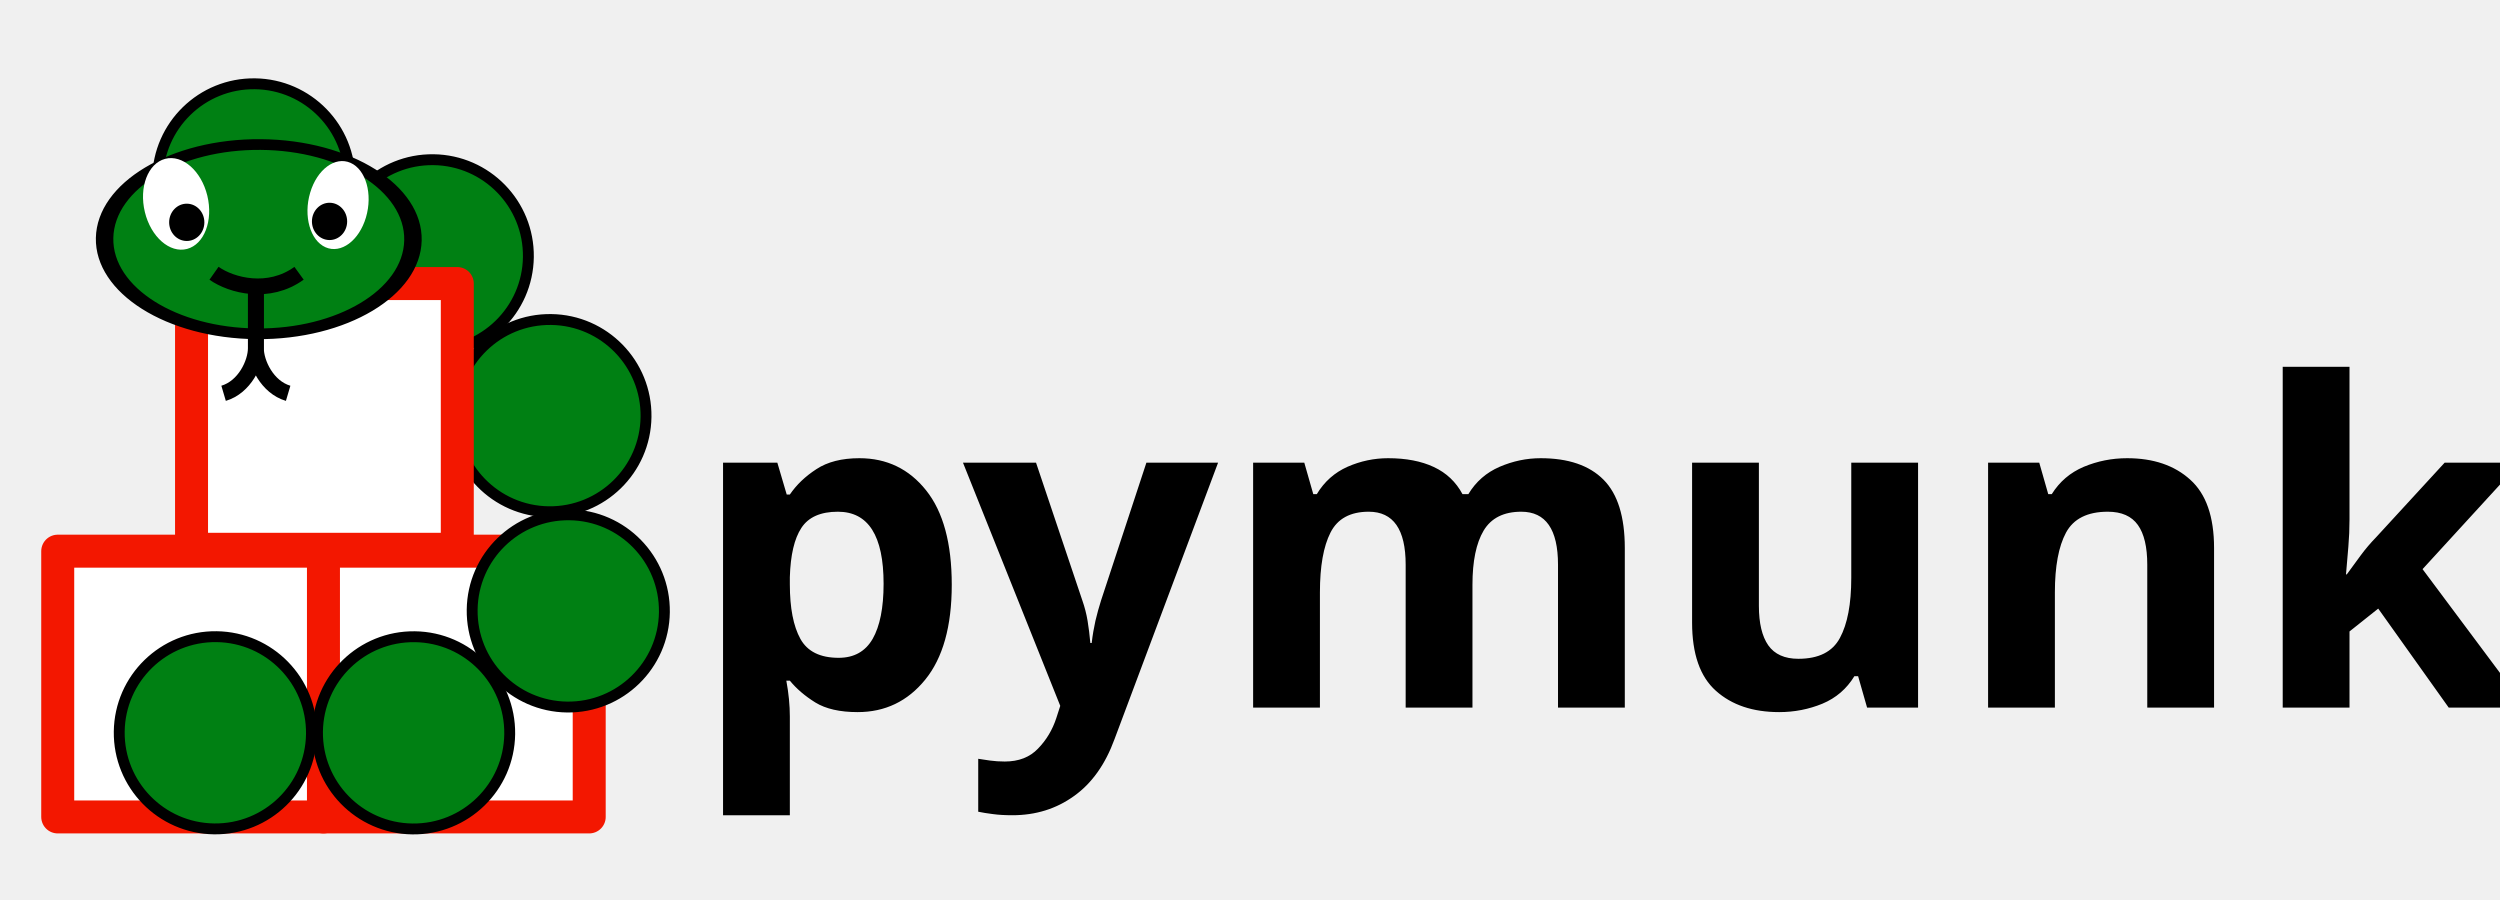
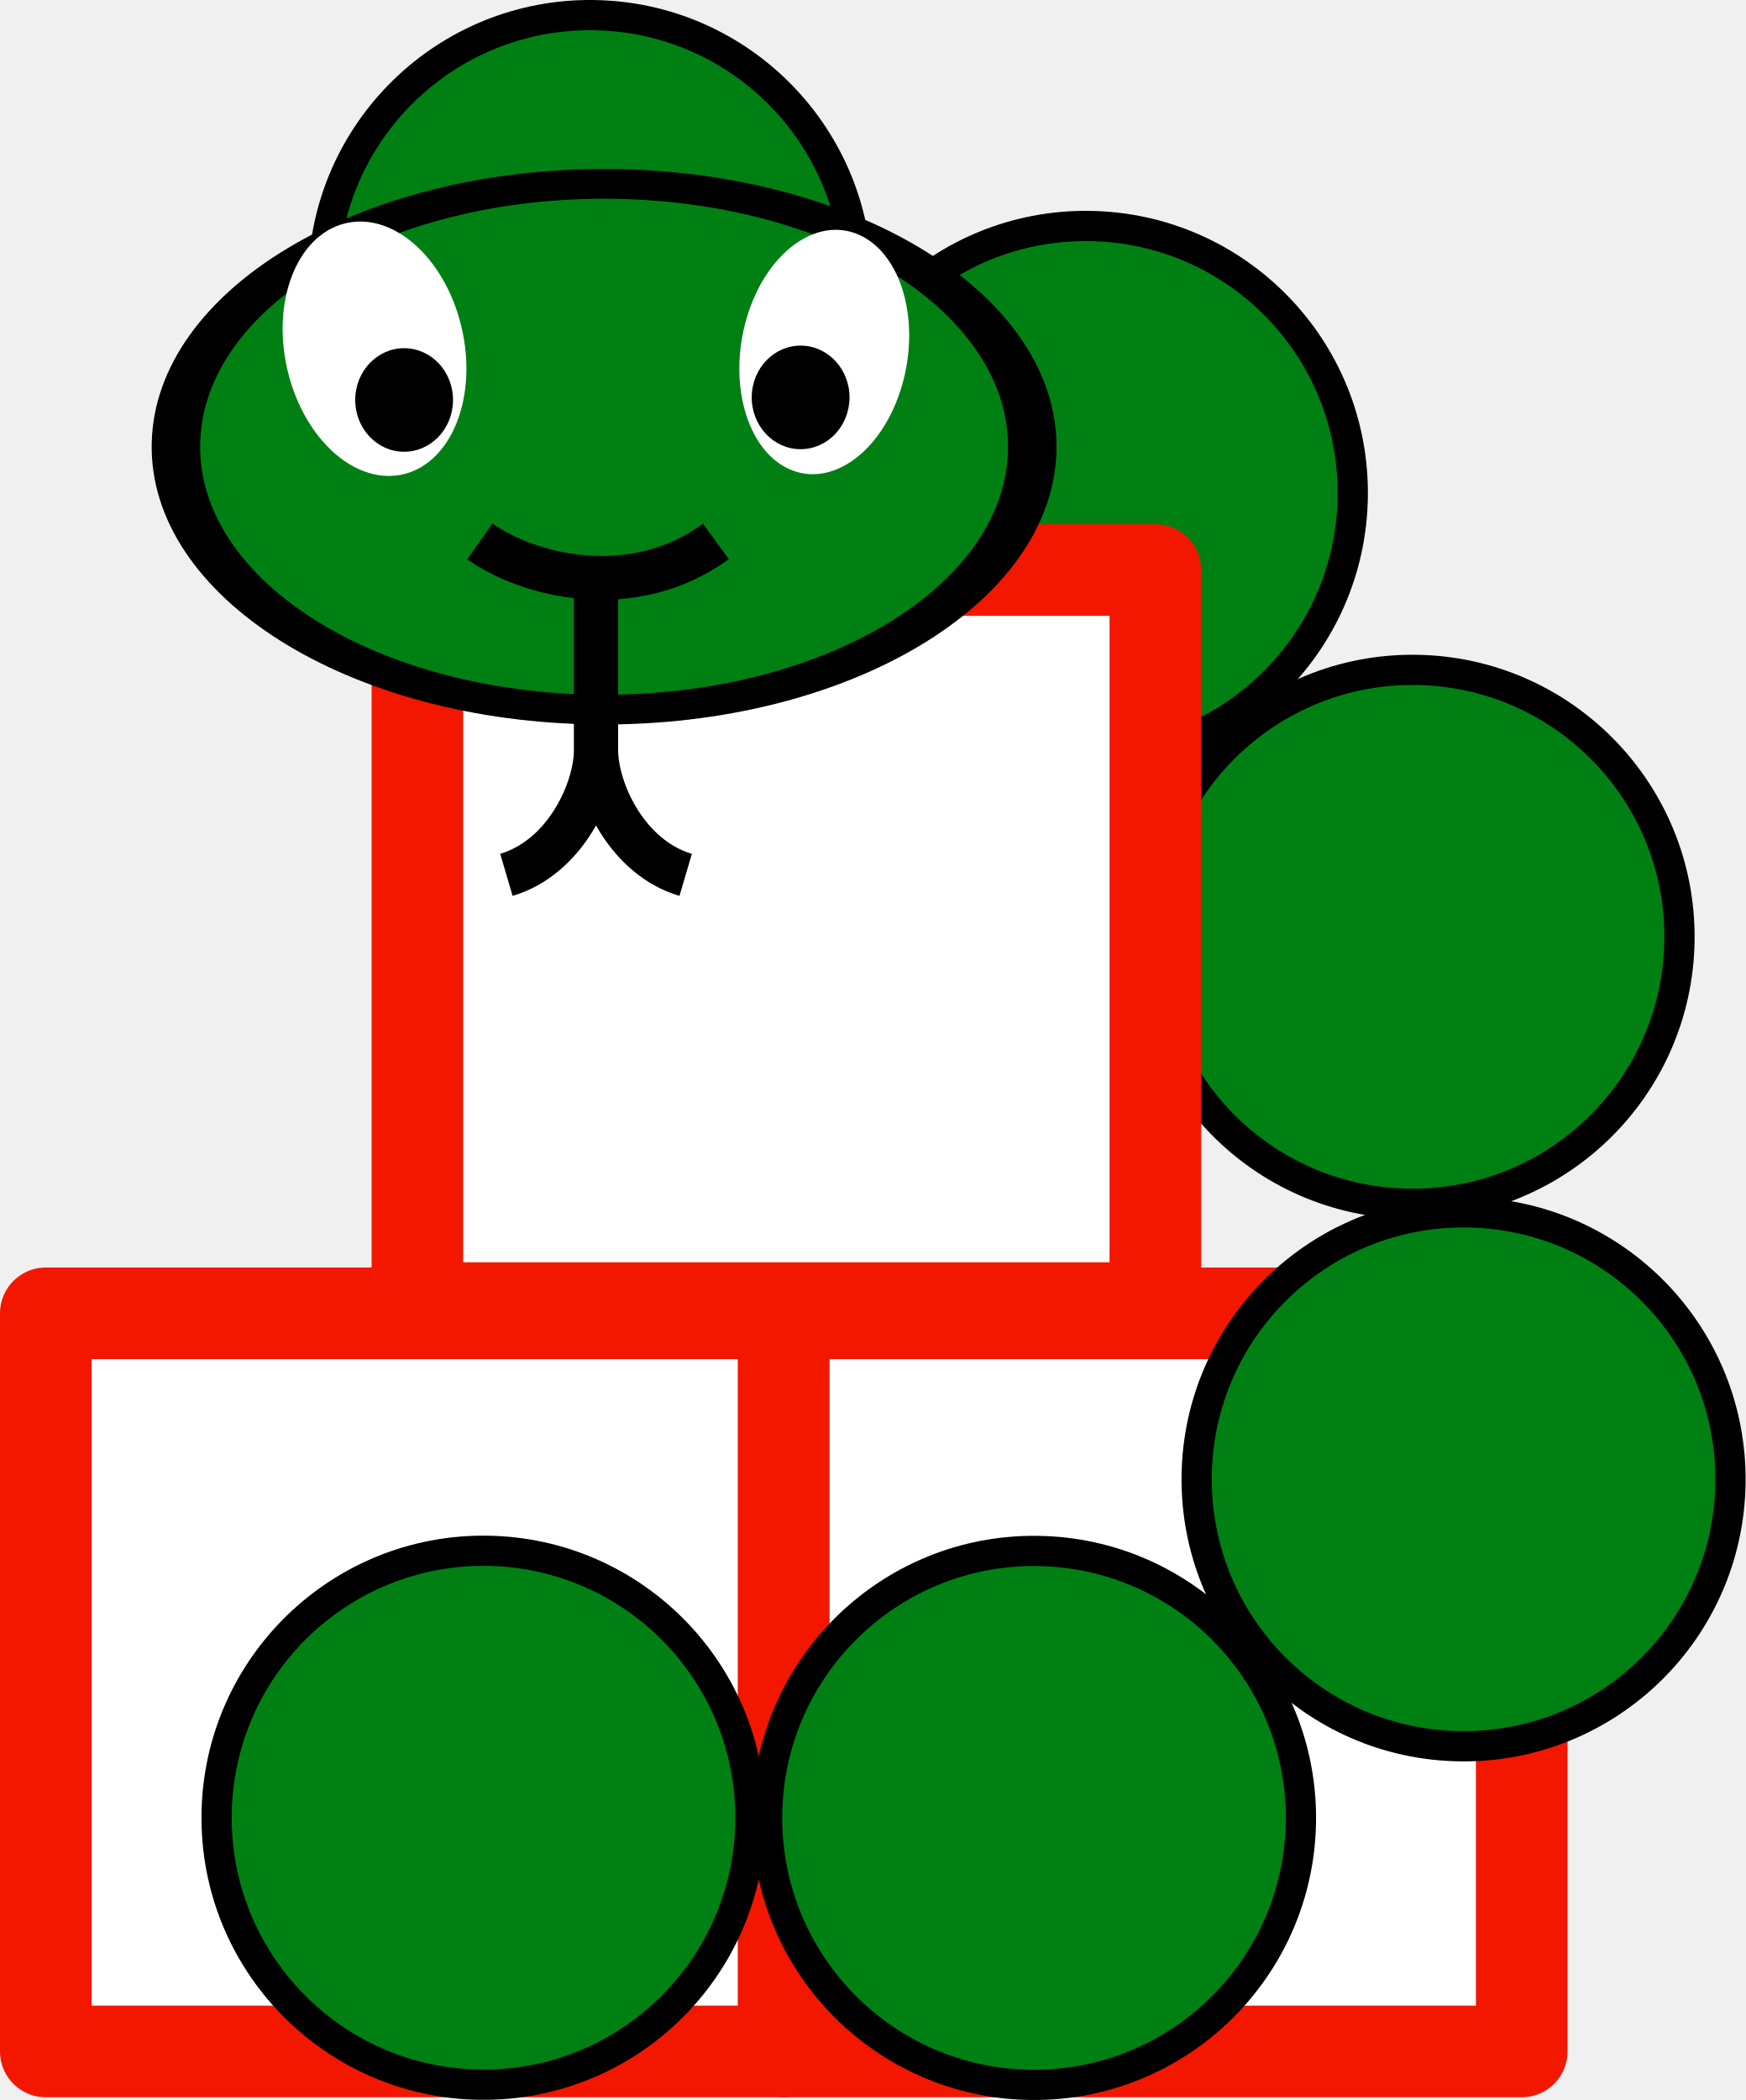
- <svg xmlns="http://www.w3.org/2000/svg" width="200" height="72" id="svg2" version="1.0">
+ <svg xmlns="http://www.w3.org/2000/svg" width="50.289" height="60.486" id="svg2" version="1.0">
  <defs id="defs4">
    </defs>
-   <g id="layer1" transform="translate(0,17)">
-     <path style="fill:#008013;fill-opacity:1;stroke:#000000;stroke-width:16.5;stroke-linecap:round;stroke-linejoin:round;stroke-miterlimit:4;stroke-opacity:1;stroke-dasharray:none" id="path3335" d="m 1842.845,585.695 a 145.714,145.714 0 0 1 -147.595,143.797 145.714,145.714 0 0 1 -143.809,-147.583 145.714,145.714 0 0 1 147.572,-143.821 145.714,145.714 0 0 1 143.833,147.561" transform="matrix(0.05277191,0,0,0.05277191,-45.56842,-14.5577)" />
-     <path style="fill:#008013;fill-opacity:1;stroke:#000000;stroke-width:16.5;stroke-linecap:round;stroke-linejoin:round;stroke-miterlimit:4;stroke-opacity:1;stroke-dasharray:none" id="path3339" d="m 1842.845,585.695 a 145.714,145.714 0 0 1 -147.595,143.797 145.714,145.714 0 0 1 -143.809,-147.583 145.714,145.714 0 0 1 147.572,-143.821 145.714,145.714 0 0 1 143.833,147.561" transform="matrix(0.05277191,0,0,0.05277191,-69.26295,-33.41644)" />
-     <path transform="matrix(0.05277191,0,0,0.05277191,-54.98054,-27.34352)" d="m 1842.845,585.695 a 145.714,145.714 0 0 1 -147.595,143.797 145.714,145.714 0 0 1 -143.809,-147.583 145.714,145.714 0 0 1 147.572,-143.821 145.714,145.714 0 0 1 143.833,147.561" id="path3337" style="fill:#008013;fill-opacity:1;stroke:#000000;stroke-width:16.5;stroke-linecap:round;stroke-linejoin:round;stroke-miterlimit:4;stroke-opacity:1;stroke-dasharray:none" />
-     <rect style="fill:#ffffff;fill-opacity:1;stroke:#f31700;stroke-width:2.639;stroke-linecap:round;stroke-linejoin:round;stroke-miterlimit:4;stroke-opacity:1;stroke-dasharray:none" id="rect3329" width="21.26" height="21.26" x="4.618" y="27.094" ry="0" />
-     <rect style="fill:#ffffff;fill-opacity:1;stroke:#f31700;stroke-width:2.639;stroke-linecap:round;stroke-linejoin:round;stroke-miterlimit:4;stroke-opacity:1;stroke-dasharray:none" id="rect3333" width="21.26" height="21.26" x="15.323" y="5.684" ry="0" />
-     <rect ry="0" y="27.094" x="25.877" height="21.26" width="21.26" id="rect3331" style="fill:#ffffff;fill-opacity:1;stroke:#f31700;stroke-width:2.639;stroke-linecap:round;stroke-linejoin:round;stroke-miterlimit:4;stroke-opacity:1;stroke-dasharray:none" />
-     <path style="fill:#008013;fill-opacity:1;stroke:#000000;stroke-width:16.5;stroke-linecap:round;stroke-linejoin:round;stroke-miterlimit:4;stroke-opacity:1;stroke-dasharray:none" id="path3343" d="m 1842.845,585.695 a 145.714,145.714 0 0 1 -147.595,143.797 145.714,145.714 0 0 1 -143.809,-147.583 145.714,145.714 0 0 1 147.572,-143.821 145.714,145.714 0 0 1 143.833,147.561" transform="matrix(0.05277191,0,0,0.05277191,-44.09922,1.066551)" />
-     <path transform="matrix(0.05277191,0,0,0.05277191,-56.47379,10.81937)" d="m 1842.845,585.695 a 145.714,145.714 0 0 1 -147.595,143.797 145.714,145.714 0 0 1 -143.809,-147.583 145.714,145.714 0 0 1 147.572,-143.821 145.714,145.714 0 0 1 143.833,147.561" id="path3362" style="fill:#008013;fill-opacity:1;stroke:#000000;stroke-width:16.5;stroke-linecap:round;stroke-linejoin:round;stroke-miterlimit:4;stroke-opacity:1;stroke-dasharray:none" />
-     <path style="fill:#008013;fill-opacity:1;stroke:#000000;stroke-width:16.5;stroke-linecap:round;stroke-linejoin:round;stroke-miterlimit:4;stroke-opacity:1;stroke-dasharray:none" id="path3364" d="m 1842.845,585.695 a 145.714,145.714 0 0 1 -147.595,143.797 145.714,145.714 0 0 1 -143.809,-147.583 145.714,145.714 0 0 1 147.572,-143.821 145.714,145.714 0 0 1 143.833,147.561" transform="matrix(0.05277191,0,0,0.05277191,-72.33364,10.81466)" />
-     <path style="fill:#008013;fill-opacity:1;stroke:#000000;stroke-width:16.5;stroke-linecap:round;stroke-linejoin:round;stroke-miterlimit:4;stroke-opacity:1;stroke-dasharray:none" id="path3368" d="m 1842.845,585.695 a 145.714,145.714 0 0 1 -147.595,143.797 145.714,145.714 0 0 1 -143.809,-147.583 145.714,145.714 0 0 1 147.572,-143.821 145.714,145.714 0 0 1 143.833,147.561" transform="matrix(0.08465385,0,0,0.05196035,-122.9681,-28.20057)" />
+   <g id="layer1" transform="translate(-3.298451,10.73369)">
+     <path style="fill:#008013;fill-opacity:1;stroke:#000000;stroke-width:16.5;stroke-linecap:round;stroke-linejoin:round;stroke-miterlimit:4;stroke-dasharray:none;stroke-opacity:1" id="path3335" d="m 1842.845,585.695 a 145.714,145.714 0 0 1 -147.595,143.797 145.714,145.714 0 0 1 -143.809,-147.583 145.714,145.714 0 0 1 147.572,-143.821 145.714,145.714 0 0 1 143.833,147.561" transform="matrix(0.05277191,0,0,0.05277191,-45.56842,-14.5577)" />
+     <path style="fill:#008013;fill-opacity:1;stroke:#000000;stroke-width:16.5;stroke-linecap:round;stroke-linejoin:round;stroke-miterlimit:4;stroke-dasharray:none;stroke-opacity:1" id="path3339" d="m 1842.845,585.695 a 145.714,145.714 0 0 1 -147.595,143.797 145.714,145.714 0 0 1 -143.809,-147.583 145.714,145.714 0 0 1 147.572,-143.821 145.714,145.714 0 0 1 143.833,147.561" transform="matrix(0.05277191,0,0,0.05277191,-69.26295,-33.41644)" />
+     <path transform="matrix(0.05277191,0,0,0.05277191,-54.98054,-27.34352)" d="m 1842.845,585.695 a 145.714,145.714 0 0 1 -147.595,143.797 145.714,145.714 0 0 1 -143.809,-147.583 145.714,145.714 0 0 1 147.572,-143.821 145.714,145.714 0 0 1 143.833,147.561" id="path3337" style="fill:#008013;fill-opacity:1;stroke:#000000;stroke-width:16.5;stroke-linecap:round;stroke-linejoin:round;stroke-miterlimit:4;stroke-dasharray:none;stroke-opacity:1" />
+     <rect style="fill:#ffffff;fill-opacity:1;stroke:#f31700;stroke-width:2.639;stroke-linecap:round;stroke-linejoin:round;stroke-miterlimit:4;stroke-dasharray:none;stroke-opacity:1" id="rect3329" width="21.26" height="21.26" x="4.618" y="27.094" ry="0" />
+     <rect style="fill:#ffffff;fill-opacity:1;stroke:#f31700;stroke-width:2.639;stroke-linecap:round;stroke-linejoin:round;stroke-miterlimit:4;stroke-dasharray:none;stroke-opacity:1" id="rect3333" width="21.26" height="21.26" x="15.323" y="5.684" ry="0" />
+     <rect ry="0" y="27.094" x="25.877" height="21.26" width="21.26" id="rect3331" style="fill:#ffffff;fill-opacity:1;stroke:#f31700;stroke-width:2.639;stroke-linecap:round;stroke-linejoin:round;stroke-miterlimit:4;stroke-dasharray:none;stroke-opacity:1" />
+     <path style="fill:#008013;fill-opacity:1;stroke:#000000;stroke-width:16.5;stroke-linecap:round;stroke-linejoin:round;stroke-miterlimit:4;stroke-dasharray:none;stroke-opacity:1" id="path3343" d="m 1842.845,585.695 a 145.714,145.714 0 0 1 -147.595,143.797 145.714,145.714 0 0 1 -143.809,-147.583 145.714,145.714 0 0 1 147.572,-143.821 145.714,145.714 0 0 1 143.833,147.561" transform="matrix(0.05277191,0,0,0.05277191,-44.09922,1.066551)" />
+     <path transform="matrix(0.05277191,0,0,0.05277191,-56.47379,10.81937)" d="m 1842.845,585.695 a 145.714,145.714 0 0 1 -147.595,143.797 145.714,145.714 0 0 1 -143.809,-147.583 145.714,145.714 0 0 1 147.572,-143.821 145.714,145.714 0 0 1 143.833,147.561" id="path3362" style="fill:#008013;fill-opacity:1;stroke:#000000;stroke-width:16.5;stroke-linecap:round;stroke-linejoin:round;stroke-miterlimit:4;stroke-dasharray:none;stroke-opacity:1" />
+     <path style="fill:#008013;fill-opacity:1;stroke:#000000;stroke-width:16.5;stroke-linecap:round;stroke-linejoin:round;stroke-miterlimit:4;stroke-dasharray:none;stroke-opacity:1" id="path3364" d="m 1842.845,585.695 a 145.714,145.714 0 0 1 -147.595,143.797 145.714,145.714 0 0 1 -143.809,-147.583 145.714,145.714 0 0 1 147.572,-143.821 145.714,145.714 0 0 1 143.833,147.561" transform="matrix(0.05277191,0,0,0.05277191,-72.33364,10.81466)" />
+     <path style="fill:#008013;fill-opacity:1;stroke:#000000;stroke-width:16.5;stroke-linecap:round;stroke-linejoin:round;stroke-miterlimit:4;stroke-dasharray:none;stroke-opacity:1" id="path3368" d="m 1842.845,585.695 a 145.714,145.714 0 0 1 -147.595,143.797 145.714,145.714 0 0 1 -143.809,-147.583 145.714,145.714 0 0 1 147.572,-143.821 145.714,145.714 0 0 1 143.833,147.561" transform="matrix(0.08465385,0,0,0.05196035,-122.9681,-28.20057)" />
    <path transform="matrix(0.07251807,-0.02051282,0.02442251,0.09679253,-58.61608,9.40949)" d="m 1002.854,101.419 a 34.286,37.143 0 0 1 -34.728,36.654 34.286,37.143 0 0 1 -33.837,-37.619 34.286,37.143 0 0 1 34.723,-36.66 34.286,37.143 0 0 1 33.843,37.613" id="path3370" style="fill:#ffffff;fill-opacity:1;stroke:none" />
    <path style="fill:#ffffff;fill-opacity:1;stroke:none" id="path3382" d="m 1002.854,101.419 a 34.286,37.143 0 0 1 -34.728,36.654 34.286,37.143 0 0 1 -33.837,-37.619 34.286,37.143 0 0 1 34.723,-36.66 34.286,37.143 0 0 1 33.843,37.613" transform="matrix(0.06549103,0.0274829,-0.02610833,0.09128204,-33.75314,-36.42759)" />
    <path style="fill:#000000;fill-opacity:1;stroke:none" id="path3388" d="m 1197.66,156.657 a 24.307,25.412 0 0 1 -24.62,25.077 24.307,25.412 0 0 1 -23.989,-25.738 24.307,25.412 0 0 1 24.617,-25.081 24.307,25.412 0 0 1 23.993,25.734" transform="matrix(0.0579533,0,0,0.05870107,-41.63638,-8.463811)" />
    <path style="fill:none;stroke:#000000;stroke-width:1.263px;stroke-linecap:butt;stroke-linejoin:miter;stroke-opacity:1" d="m 17.121,4.861 c 1.404,0.988 4.375,1.76 6.802,0" id="path3392" />
    <path style="fill:none;stroke:#000000;stroke-width:1.263px;stroke-linecap:butt;stroke-linejoin:miter;stroke-opacity:1" d="m 20.465,6.072 c 0,2.92 2.2e-4,1.752 2.2e-4,4.782 0,1.188 -0.894,3.113 -2.578,3.61" id="path2413" />
    <path id="path2417" d="m 20.474,6.073 c 0,2.92 -2.22e-4,1.752 -2.22e-4,4.782 0,1.188 0.894,3.113 2.578,3.61" style="fill:none;stroke:#000000;stroke-width:1.263px;stroke-linecap:butt;stroke-linejoin:miter;stroke-opacity:1" />
    <path transform="matrix(0.0579533,0,0,0.05870107,-53.05922,-8.389797)" d="m 1197.66,156.657 a 24.307,25.412 0 0 1 -24.62,25.077 24.307,25.412 0 0 1 -23.989,-25.738 24.307,25.412 0 0 1 24.617,-25.081 24.307,25.412 0 0 1 23.993,25.734" id="path2419" style="fill:#000000;fill-opacity:1;stroke:none" />
-     <text xml:space="preserve" style="font-style:normal;font-weight:normal;font-size:40px;line-height:125%;font-family:sans-serif;letter-spacing:0px;word-spacing:0px;fill:#000000;fill-opacity:1;stroke:none;stroke-width:1px;stroke-linecap:butt;stroke-linejoin:miter;stroke-opacity:1" x="55.045" y="39.608" id="text3367">
-       <tspan id="tspan3369" x="55.045" y="39.608" style="font-style:normal;font-variant:normal;font-weight:bold;font-stretch:normal;font-size:35.875px;font-family:'Century Gothic';-inkscape-font-specification:'Century Gothic Bold'">pymunk</tspan>
-     </text>
  </g>
</svg>
